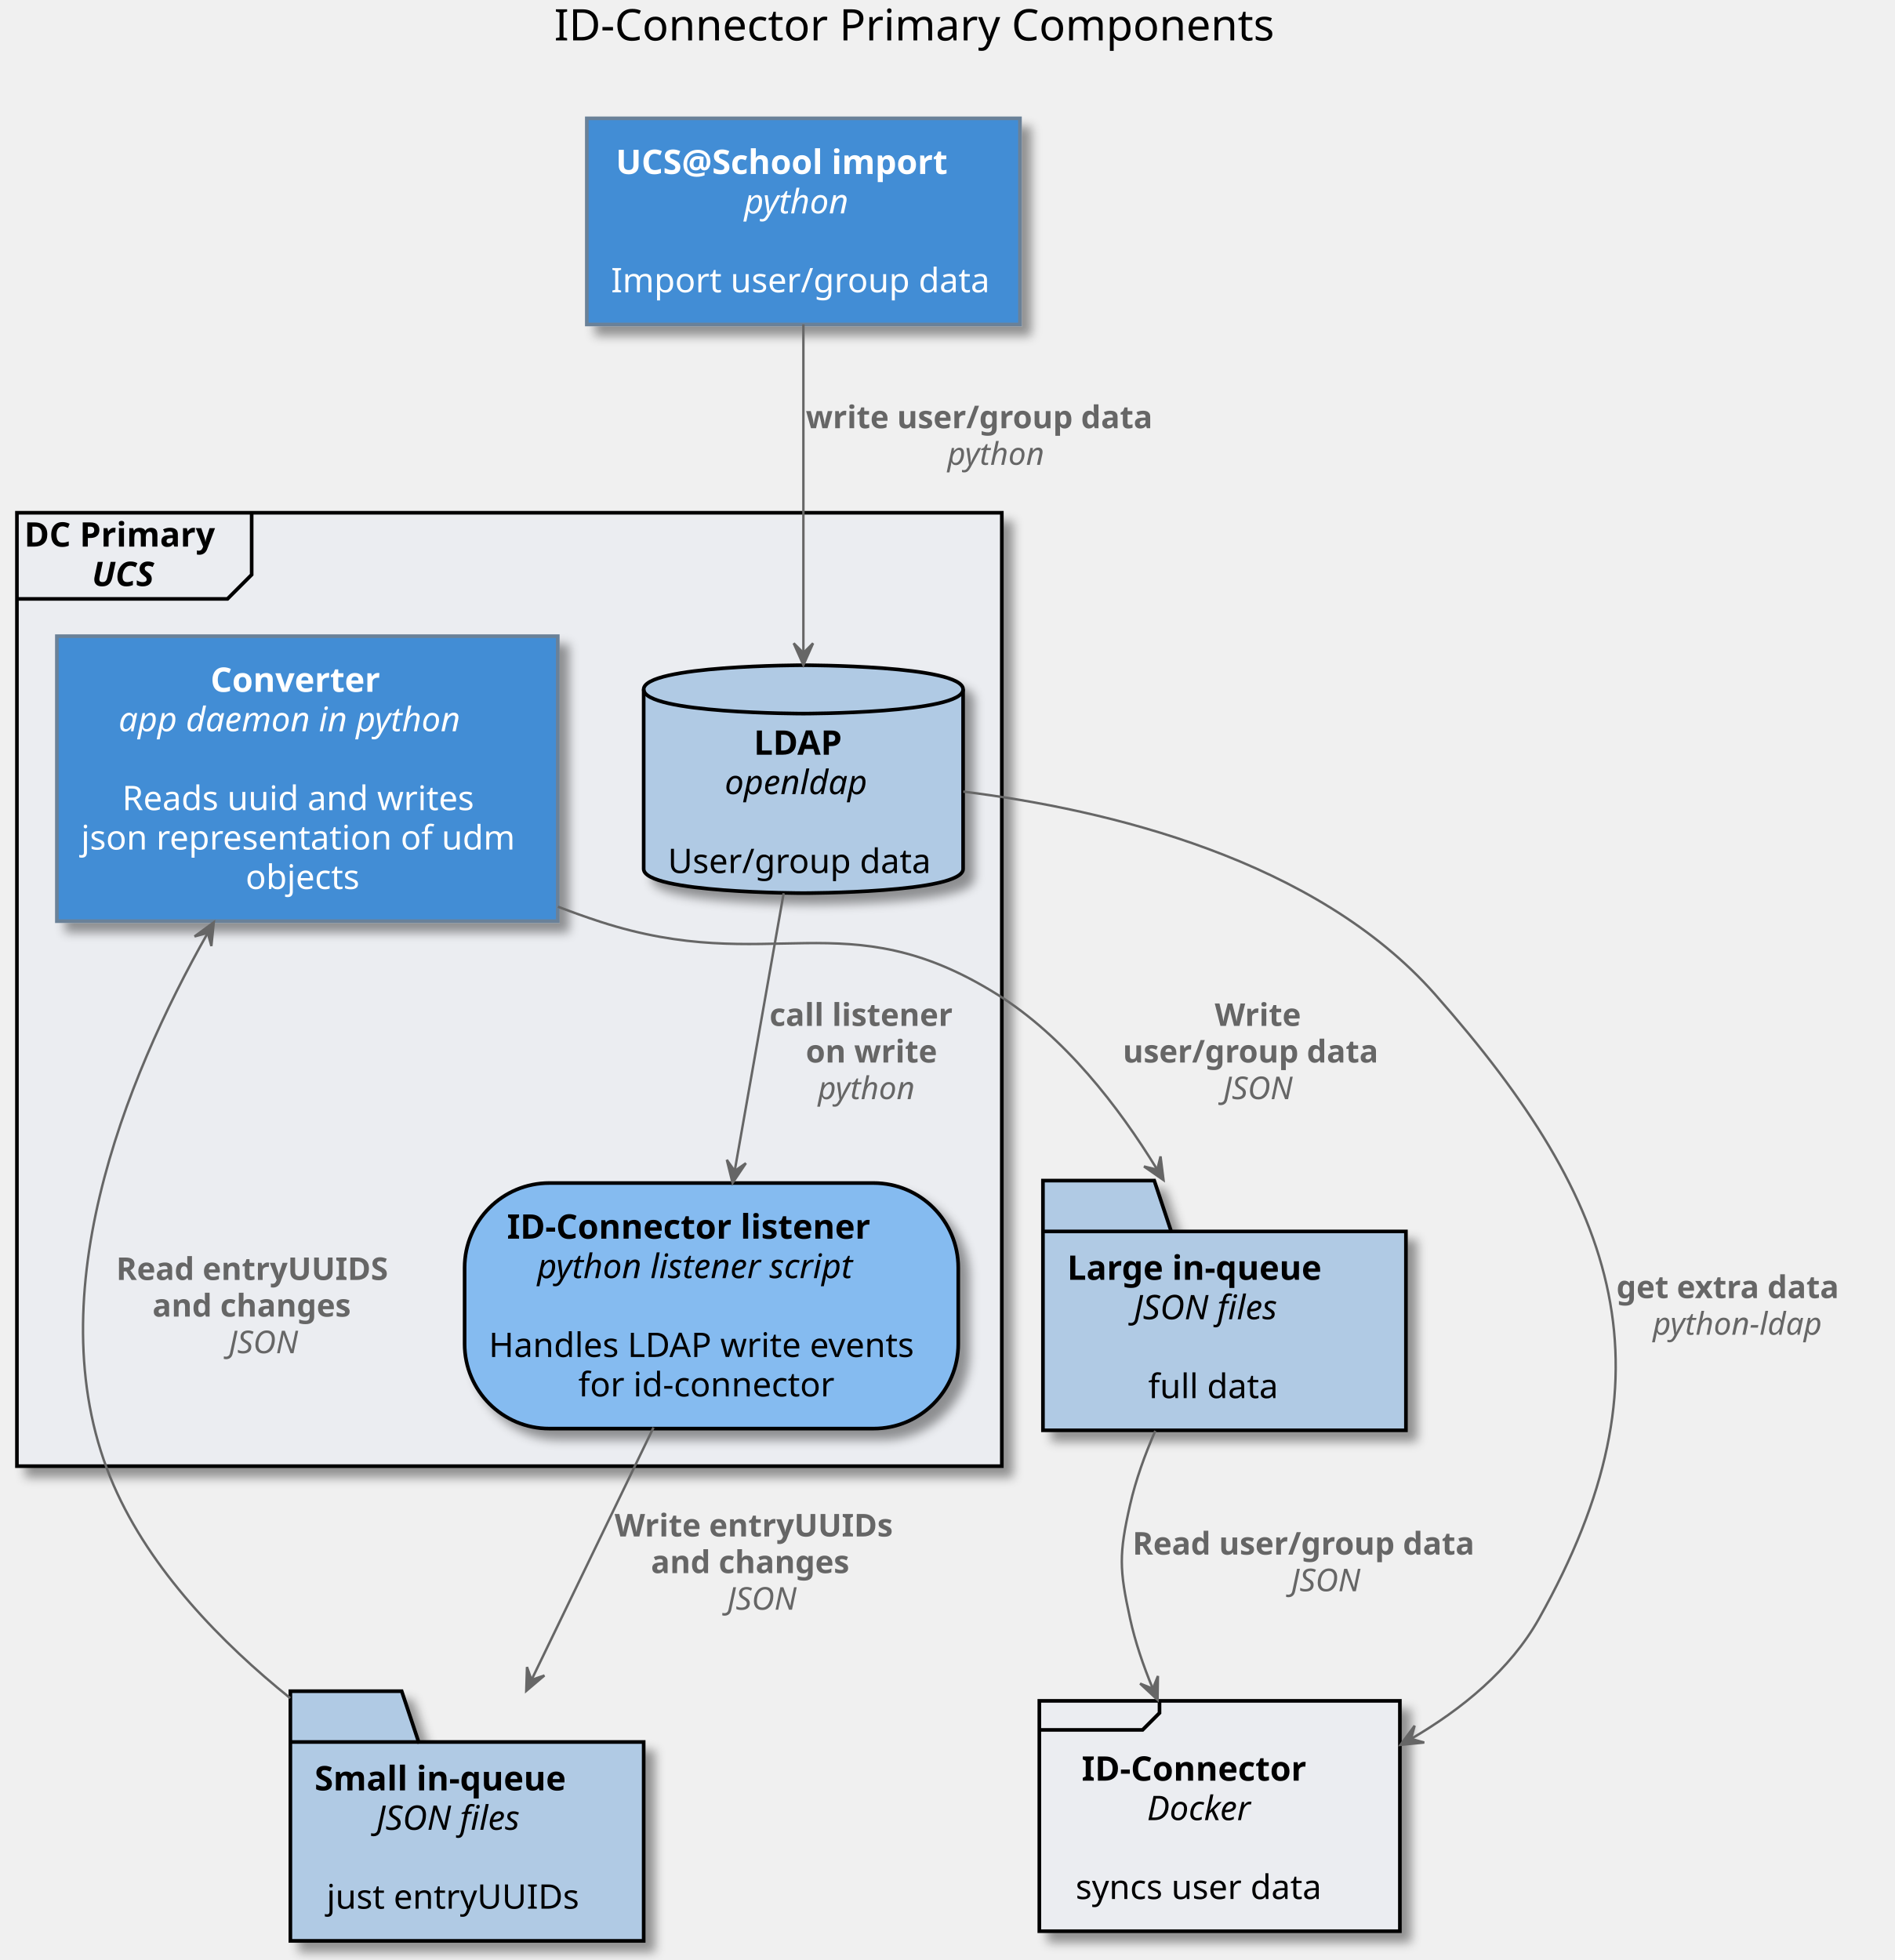
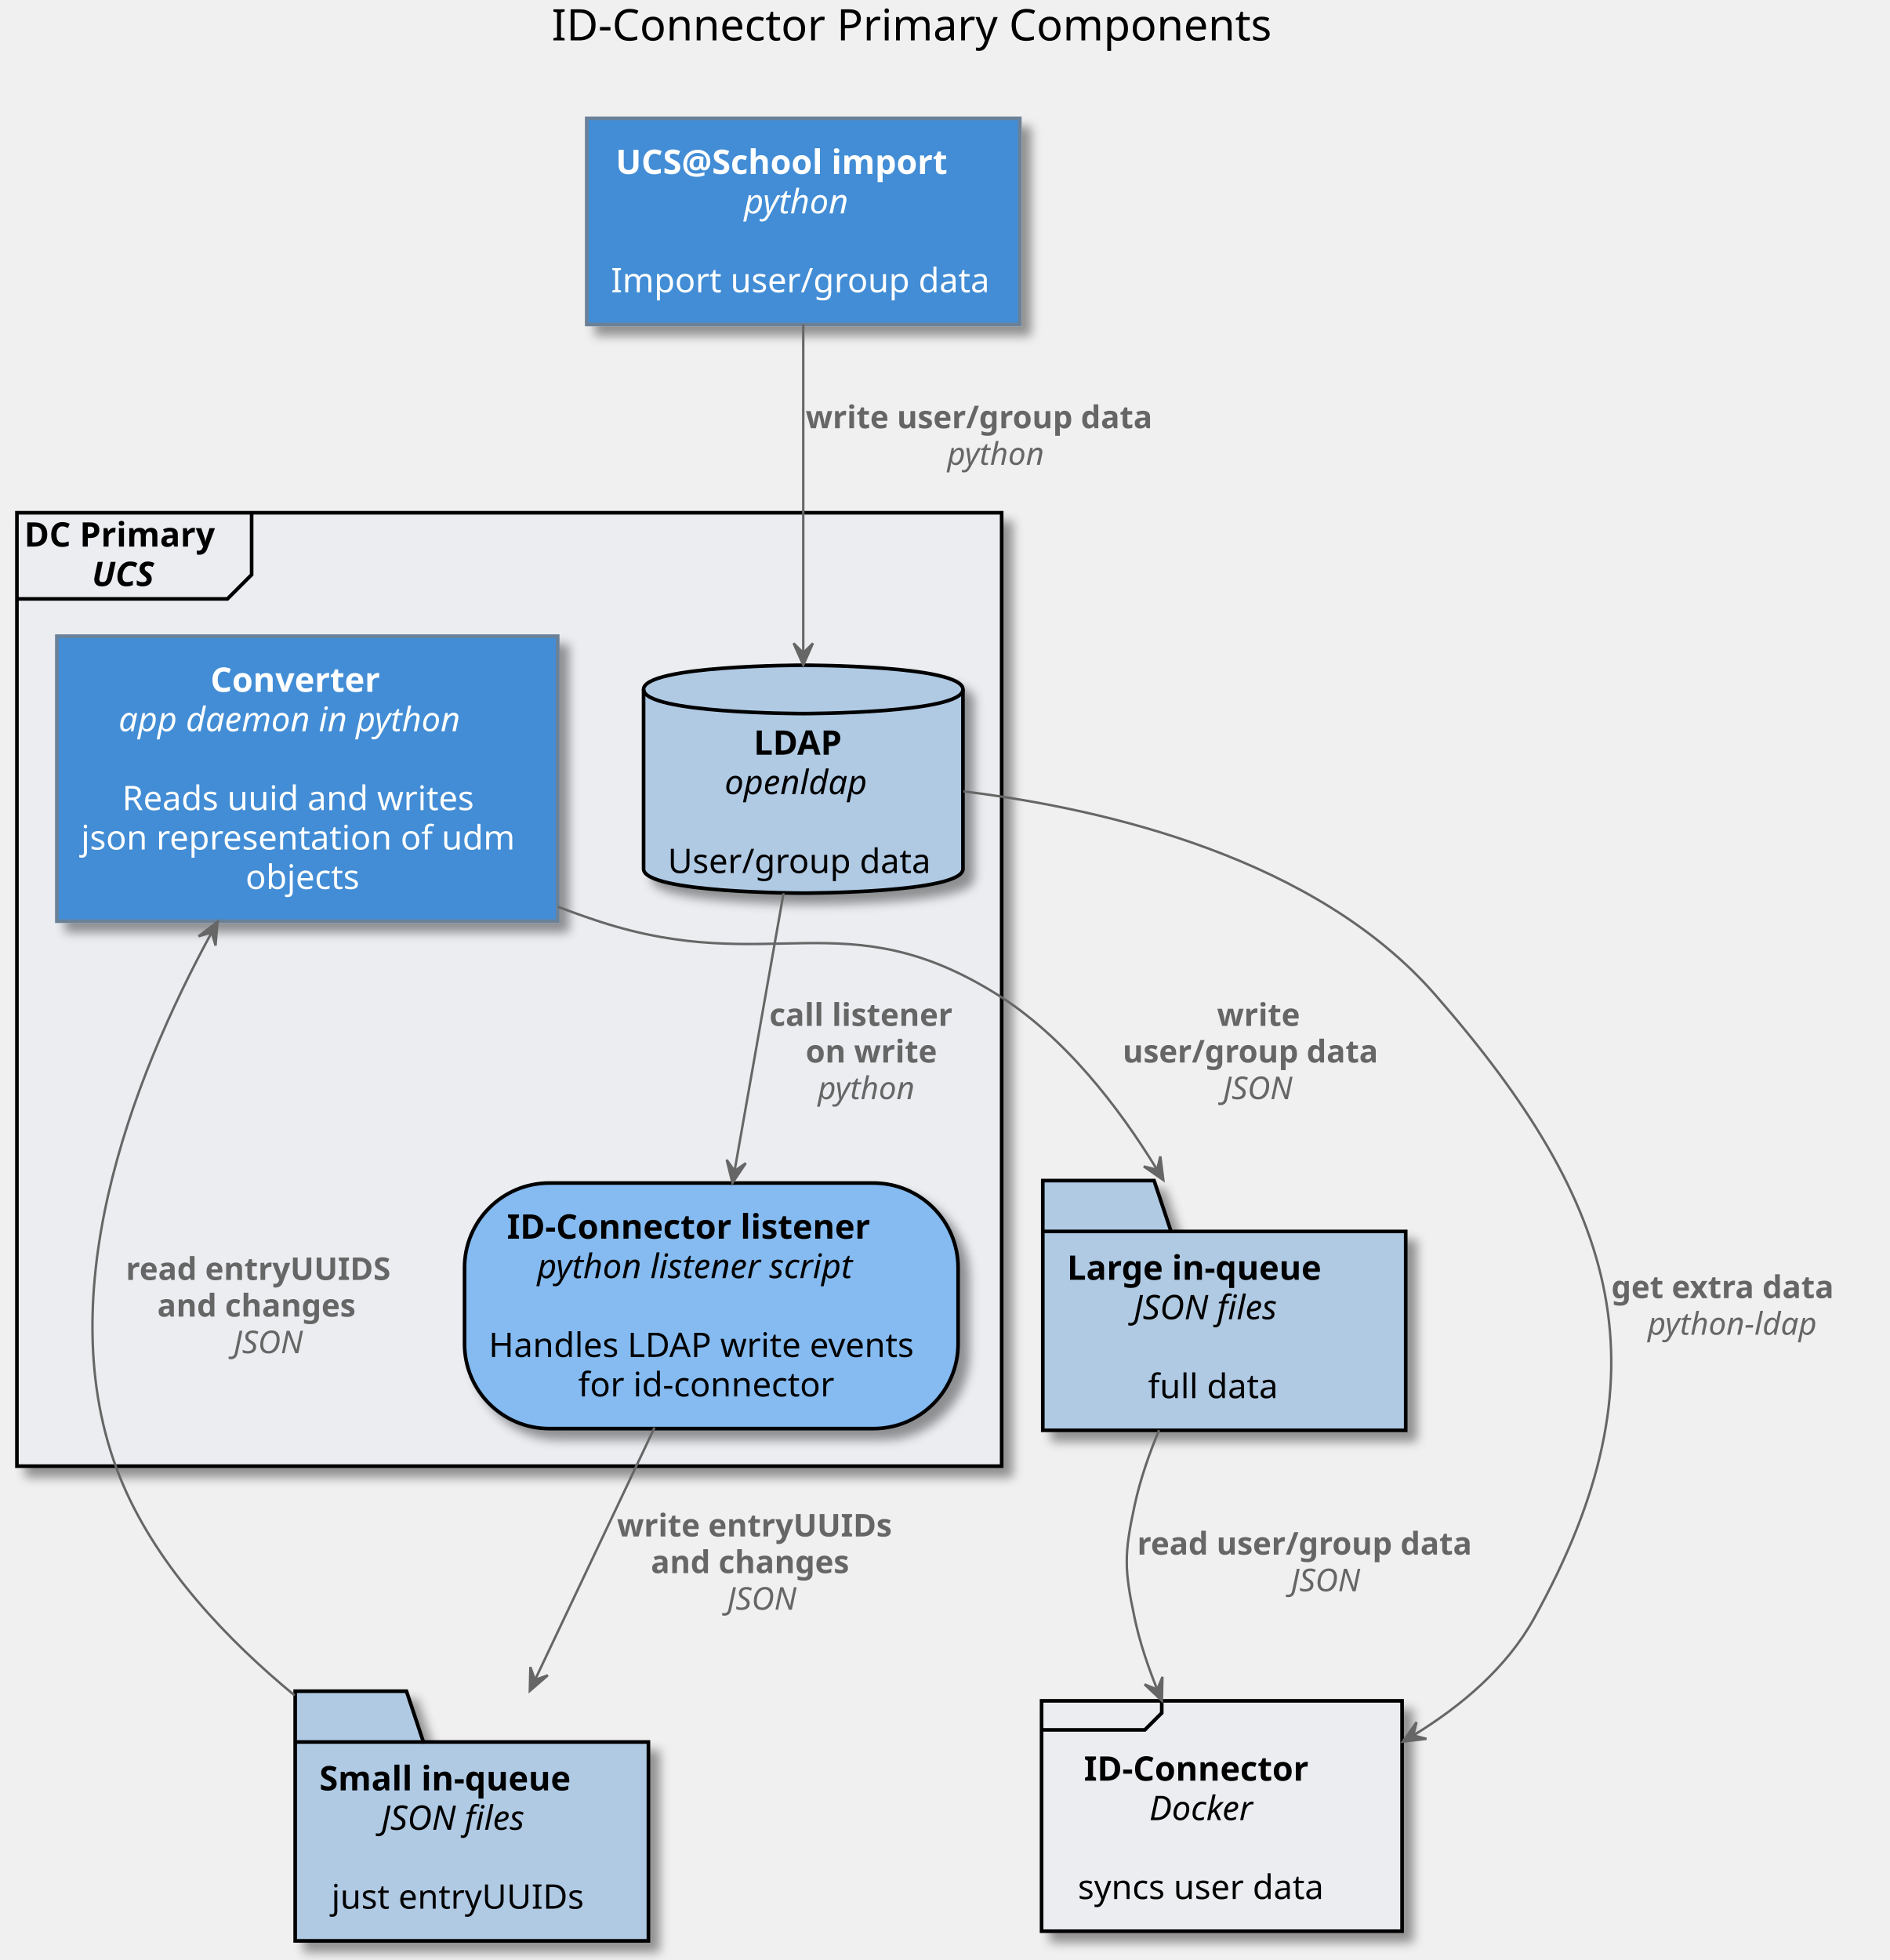
- <svg xmlns="http://www.w3.org/2000/svg" contentScriptType="application/ecmascript" contentStyleType="text/css" height="810px" preserveAspectRatio="none" style="width:783px;height:810px;background:#FFFFFF;" version="1.1" viewBox="0 0 783 810" width="783px" zoomAndPan="magnify">
+ <svg xmlns="http://www.w3.org/2000/svg" contentScriptType="application/ecmascript" contentStyleType="text/css" height="810px" preserveAspectRatio="none" style="width:781px;height:810px;background:#FFFFFF;" version="1.1" viewBox="0 0 781 810" width="781px" zoomAndPan="magnify">
  <defs>
-     <filter height="300%" id="fyj7gnsww34qh" width="300%" x="-1" y="-1">
+     <filter height="300%" id="fmfj6ym40zzd3" width="300%" x="-1" y="-1">
      <feGaussianBlur result="blurOut" stdDeviation="2.0" />
      <feColorMatrix in="blurOut" result="blurOut2" type="matrix" values="0 0 0 0 0 0 0 0 0 0 0 0 0 0 0 0 0 0 .4 0" />
      <feOffset dx="4.0" dy="4.0" in="blurOut2" result="blurOut3" />
      <feBlend in="SourceGraphic" in2="blurOut3" mode="normal" />
    </filter>
  </defs>
  <g>
-     <text fill="#000000" font-family="sans-serif" font-size="18" lengthAdjust="spacing" textLength="312" x="229" y="16.708">ID-Connector Primary Components</text>
-     <text fill="#000000" font-family="sans-serif" font-size="18" lengthAdjust="spacing" textLength="0" x="388" y="37.661" />
-     <rect fill="#EBEDF1" filter="url(#fyj7gnsww34qh)" height="394" style="stroke:#000000;stroke-width:1.5;" width="407" x="7" y="211.906" />
+     <text fill="#000000" font-family="sans-serif" font-size="18" lengthAdjust="spacing" textLength="312" x="228" y="16.708">ID-Connector Primary Components</text>
+     <text fill="#000000" font-family="sans-serif" font-size="18" lengthAdjust="spacing" textLength="0" x="387" y="37.661" />
+     <rect fill="#EBEDF1" filter="url(#fmfj6ym40zzd3)" height="394" style="stroke:#000000;stroke-width:1.5;" width="407" x="7" y="211.906" />
    <path d="M104,211.906 L104,237.5 L94,247.5 L7,247.5 " fill="none" style="stroke:#000000;stroke-width:1.5;" />
    <text fill="#000000" font-family="sans-serif" font-size="14" font-weight="bold" lengthAdjust="spacing" textLength="87" x="10" y="225.901">DC Primary</text>
    <text fill="#000000" font-family="sans-serif" font-size="14" font-style="italic" font-weight="bold" lengthAdjust="spacing" textLength="31" x="38" y="242.198">UCS</text>
-     <path d="M266,284.906 C266,274.906 332,274.906 332,274.906 C332,274.906 398,274.906 398,284.906 L398,359.094 C398,369.094 332,369.094 332,369.094 C332,369.094 266,369.094 266,359.094 L266,284.906 " fill="#B0CAE4" filter="url(#fyj7gnsww34qh)" style="stroke:#000000;stroke-width:1.5;" />
+     <path d="M266,284.906 C266,274.906 332,274.906 332,274.906 C332,274.906 398,274.906 398,284.906 L398,359.094 C398,369.094 332,369.094 332,369.094 C332,369.094 266,369.094 266,359.094 L266,284.906 " fill="#B0CAE4" filter="url(#fmfj6ym40zzd3)" style="stroke:#000000;stroke-width:1.5;" />
    <path d="M266,284.906 C266,294.906 332,294.906 332,294.906 C332,294.906 398,294.906 398,284.906 " fill="none" style="stroke:#000000;stroke-width:1.5;" />
    <text fill="#000000" font-family="sans-serif" font-size="14" font-weight="bold" lengthAdjust="spacing" textLength="41" x="311.5" y="311.901">LDAP</text>
    <text fill="#000000" font-family="sans-serif" font-size="14" font-style="italic" lengthAdjust="spacing" textLength="65" x="299.5" y="328.198">openldap</text>
    <text fill="#000000" font-family="sans-serif" font-size="14" lengthAdjust="spacing" textLength="0" x="334" y="344.495" />
    <text fill="#000000" font-family="sans-serif" font-size="14" lengthAdjust="spacing" textLength="112" x="276" y="360.792">User/group data</text>
-     <rect fill="#85BBF0" filter="url(#fyj7gnsww34qh)" height="101.484" rx="35" ry="35" style="stroke:#000000;stroke-width:1.5;" width="204" x="192" y="488.906" />
+     <rect fill="#85BBF0" filter="url(#fmfj6ym40zzd3)" height="101.484" rx="35" ry="35" style="stroke:#000000;stroke-width:1.5;" width="204" x="192" y="488.906" />
    <text fill="#000000" font-family="sans-serif" font-size="14" font-weight="bold" lengthAdjust="spacing" textLength="169" x="209.5" y="511.901">ID-Connector listener</text>
    <text fill="#000000" font-family="sans-serif" font-size="14" font-style="italic" lengthAdjust="spacing" textLength="144" x="222" y="528.198">python listener script</text>
    <text fill="#000000" font-family="sans-serif" font-size="14" lengthAdjust="spacing" textLength="0" x="296" y="544.495" />
    <text fill="#000000" font-family="sans-serif" font-size="14" lengthAdjust="spacing" textLength="184" x="202" y="560.792">Handles LDAP write events</text>
    <text fill="#000000" font-family="sans-serif" font-size="14" lengthAdjust="spacing" textLength="110" x="239" y="577.089">for id-connector</text>
-     <rect fill="#438DD5" filter="url(#fyj7gnsww34qh)" height="117.781" style="stroke:#6A8198;stroke-width:1.5;" width="207" x="23.5" y="262.906" />
+     <rect fill="#438DD5" filter="url(#fmfj6ym40zzd3)" height="117.781" style="stroke:#6A8198;stroke-width:1.5;" width="207" x="23.5" y="262.906" />
    <text fill="#FFFFFF" font-family="sans-serif" font-size="14" font-weight="bold" lengthAdjust="spacing" textLength="80" x="87" y="285.901">Converter</text>
    <text fill="#FFFFFF" font-family="sans-serif" font-size="14" font-style="italic" lengthAdjust="spacing" textLength="156" x="49" y="302.198">app daemon in python</text>
    <text fill="#FFFFFF" font-family="sans-serif" font-size="14" lengthAdjust="spacing" textLength="0" x="129" y="318.495" />
    <text fill="#FFFFFF" font-family="sans-serif" font-size="14" lengthAdjust="spacing" textLength="153" x="50.5" y="334.792">Reads uuid and writes</text>
    <text fill="#FFFFFF" font-family="sans-serif" font-size="14" lengthAdjust="spacing" textLength="187" x="33.5" y="351.089">json representation of udm</text>
    <text fill="#FFFFFF" font-family="sans-serif" font-size="14" lengthAdjust="spacing" textLength="51" x="101.5" y="367.386">objects</text>
-     <rect fill="#438DD5" filter="url(#fyj7gnsww34qh)" height="85.188" style="stroke:#6A8198;stroke-width:1.5;" width="179" x="242.5" y="48.906" />
+     <rect fill="#438DD5" filter="url(#fmfj6ym40zzd3)" height="85.188" style="stroke:#6A8198;stroke-width:1.5;" width="179" x="242.5" y="48.906" />
    <text fill="#FFFFFF" font-family="sans-serif" font-size="14" font-weight="bold" lengthAdjust="spacing" textLength="155" x="254.5" y="71.901">UCS@School import</text>
    <text fill="#FFFFFF" font-family="sans-serif" font-size="14" font-style="italic" lengthAdjust="spacing" textLength="49" x="307.5" y="88.198">python</text>
    <text fill="#FFFFFF" font-family="sans-serif" font-size="14" lengthAdjust="spacing" textLength="0" x="334" y="104.495" />
    <text fill="#FFFFFF" font-family="sans-serif" font-size="14" lengthAdjust="spacing" textLength="159" x="252.5" y="120.792">Import user/group data</text>
-     <polygon fill="#B0CAE4" filter="url(#fyj7gnsww34qh)" points="120,698.906,166,698.906,173,719.906,266,719.906,266,802.094,120,802.094,120,698.906" style="stroke:#000000;stroke-width:1.5;" />
-     <line style="stroke:#000000;stroke-width:1.5;" x1="120" x2="173" y1="719.906" y2="719.906" />
-     <text fill="#000000" font-family="sans-serif" font-size="14" font-weight="bold" lengthAdjust="spacing" textLength="116" x="130" y="739.901">Small in-queue</text>
-     <text fill="#000000" font-family="sans-serif" font-size="14" font-style="italic" lengthAdjust="spacing" textLength="65" x="155.5" y="756.198">JSON files</text>
-     <text fill="#000000" font-family="sans-serif" font-size="14" lengthAdjust="spacing" textLength="0" x="190" y="772.495" />
-     <text fill="#000000" font-family="sans-serif" font-size="14" lengthAdjust="spacing" textLength="106" x="135" y="788.792">just entryUUIDs</text>
-     <polygon fill="#B0CAE4" filter="url(#fyj7gnsww34qh)" points="431,487.906,477,487.906,484,508.906,581,508.906,581,591.094,431,591.094,431,487.906" style="stroke:#000000;stroke-width:1.5;" />
+     <polygon fill="#B0CAE4" filter="url(#fmfj6ym40zzd3)" points="122,698.906,168,698.906,175,719.906,268,719.906,268,802.094,122,802.094,122,698.906" style="stroke:#000000;stroke-width:1.5;" />
+     <line style="stroke:#000000;stroke-width:1.5;" x1="122" x2="175" y1="719.906" y2="719.906" />
+     <text fill="#000000" font-family="sans-serif" font-size="14" font-weight="bold" lengthAdjust="spacing" textLength="116" x="132" y="739.901">Small in-queue</text>
+     <text fill="#000000" font-family="sans-serif" font-size="14" font-style="italic" lengthAdjust="spacing" textLength="65" x="157.5" y="756.198">JSON files</text>
+     <text fill="#000000" font-family="sans-serif" font-size="14" lengthAdjust="spacing" textLength="0" x="192" y="772.495" />
+     <text fill="#000000" font-family="sans-serif" font-size="14" lengthAdjust="spacing" textLength="106" x="137" y="788.792">just entryUUIDs</text>
+     <polygon fill="#B0CAE4" filter="url(#fmfj6ym40zzd3)" points="431,487.906,477,487.906,484,508.906,581,508.906,581,591.094,431,591.094,431,487.906" style="stroke:#000000;stroke-width:1.5;" />
    <line style="stroke:#000000;stroke-width:1.5;" x1="431" x2="484" y1="508.906" y2="508.906" />
    <text fill="#000000" font-family="sans-serif" font-size="14" font-weight="bold" lengthAdjust="spacing" textLength="120" x="441" y="528.901">Large in-queue</text>
    <text fill="#000000" font-family="sans-serif" font-size="14" font-style="italic" lengthAdjust="spacing" textLength="65" x="468.5" y="545.198">JSON files</text>
    <text fill="#000000" font-family="sans-serif" font-size="14" lengthAdjust="spacing" textLength="0" x="503" y="561.495" />
    <text fill="#000000" font-family="sans-serif" font-size="14" lengthAdjust="spacing" textLength="53" x="474.5" y="577.792">full data</text>
-     <rect fill="#EBEDF1" filter="url(#fyj7gnsww34qh)" height="95.188" style="stroke:#000000;stroke-width:1.5;" width="149" x="429.5" y="702.906" />
-     <path d="M479.167,702.906 L479.167,707.906 L472.167,714.906 L429.5,714.906 " fill="none" style="stroke:#000000;stroke-width:1.5;" />
-     <text fill="#000000" font-family="sans-serif" font-size="14" font-weight="bold" lengthAdjust="spacing" textLength="104" x="447" y="735.901">ID-Connector</text>
-     <text fill="#000000" font-family="sans-serif" font-size="14" font-style="italic" lengthAdjust="spacing" textLength="50" x="474" y="752.198">Docker</text>
-     <text fill="#000000" font-family="sans-serif" font-size="14" lengthAdjust="spacing" textLength="0" x="501" y="768.495" />
-     <text fill="#000000" font-family="sans-serif" font-size="14" lengthAdjust="spacing" textLength="109" x="444.5" y="784.792">syncs user data</text>
+     <rect fill="#EBEDF1" filter="url(#fmfj6ym40zzd3)" height="95.188" style="stroke:#000000;stroke-width:1.5;" width="149" x="430.5" y="702.906" />
+     <path d="M480.167,702.906 L480.167,707.906 L473.167,714.906 L430.5,714.906 " fill="none" style="stroke:#000000;stroke-width:1.5;" />
+     <text fill="#000000" font-family="sans-serif" font-size="14" font-weight="bold" lengthAdjust="spacing" textLength="104" x="448" y="735.901">ID-Connector</text>
+     <text fill="#000000" font-family="sans-serif" font-size="14" font-style="italic" lengthAdjust="spacing" textLength="50" x="475" y="752.198">Docker</text>
+     <text fill="#000000" font-family="sans-serif" font-size="14" lengthAdjust="spacing" textLength="0" x="502" y="768.495" />
+     <text fill="#000000" font-family="sans-serif" font-size="14" lengthAdjust="spacing" textLength="109" x="445.5" y="784.792">syncs user data</text>
    <path d="M332,134.046 C332,172.116 332,228.546 332,269.426 " fill="none" id="importer-to-ldap" style="stroke:#666666;stroke-width:1.0;" />
    <polygon fill="#666666" points="332,274.836,336,265.836,332,269.836,328,265.836,332,274.836" style="stroke:#666666;stroke-width:1.0;" />
    <text fill="#666666" font-family="sans-serif" font-size="13" font-weight="bold" lengthAdjust="spacing" textLength="162" x="333" y="176.973">write user/group data</text>
    <text fill="#666666" font-family="sans-serif" font-size="13" font-style="italic" lengthAdjust="spacing" textLength="45" x="391.5" y="192.106">python</text>
    <path d="M323.85,369.136 C317.92,402.726 309.88,448.326 303.64,483.726 " fill="none" id="ldap-to-listener" style="stroke:#666666;stroke-width:1.0;" />
    <polygon fill="#666666" points="302.73,488.876,308.236,480.71,303.601,483.953,300.358,479.317,302.73,488.876" style="stroke:#666666;stroke-width:1.0;" />
    <text fill="#666666" font-family="sans-serif" font-size="13" font-weight="bold" lengthAdjust="spacing" textLength="85" x="318" y="423.973">call listener</text>
    <text fill="#666666" font-family="sans-serif" font-size="13" font-weight="bold" lengthAdjust="spacing" textLength="60" x="333" y="439.106">on write</text>
    <text fill="#666666" font-family="sans-serif" font-size="13" font-style="italic" lengthAdjust="spacing" textLength="45" x="338" y="454.239">python</text>
-     <path d="M270.06,589.936 C254.94,621.226 235.37,661.716 219.74,694.066 " fill="none" id="listener-to-small_queue" style="stroke:#666666;stroke-width:1.0;" />
-     <polygon fill="#666666" points="217.47,698.776,224.984,692.409,219.643,694.273,217.779,688.932,217.47,698.776" style="stroke:#666666;stroke-width:1.0;" />
-     <text fill="#666666" font-family="sans-serif" font-size="13" font-weight="bold" lengthAdjust="spacing" textLength="125" x="254" y="634.973">Write entryUUIDs</text>
+     <path d="M270.54,589.936 C255.71,621.226 236.54,661.716 221.21,694.066 " fill="none" id="listener-to-small_queue" style="stroke:#666666;stroke-width:1.0;" />
+     <polygon fill="#666666" points="218.98,698.776,226.436,692.342,221.112,694.254,219.2,688.93,218.98,698.776" style="stroke:#666666;stroke-width:1.0;" />
+     <text fill="#666666" font-family="sans-serif" font-size="13" font-weight="bold" lengthAdjust="spacing" textLength="123" x="255" y="634.973">write entryUUIDs</text>
    <text fill="#666666" font-family="sans-serif" font-size="13" font-weight="bold" lengthAdjust="spacing" textLength="95" x="269" y="650.106">and changes</text>
    <text fill="#666666" font-family="sans-serif" font-size="13" font-style="italic" lengthAdjust="spacing" textLength="32" x="300.5" y="665.239">JSON</text>
-     <path d="M119.93,701.796 C91.57,678.966 62.28,648.936 47,613.906 C14.08,538.436 51.72,445.956 85.71,385.796 " fill="none" id="small_queue-to-converter" style="stroke:#666666;stroke-width:1.0;" />
-     <polygon fill="#666666" points="88.35,381.166,80.408,386.99,85.866,385.506,87.351,390.964,88.35,381.166" style="stroke:#666666;stroke-width:1.0;" />
-     <text fill="#666666" font-family="sans-serif" font-size="13" font-weight="bold" lengthAdjust="spacing" textLength="125" x="48" y="528.973">Read entryUUIDS</text>
-     <text fill="#666666" font-family="sans-serif" font-size="13" font-weight="bold" lengthAdjust="spacing" textLength="95" x="63" y="544.106">and changes</text>
-     <text fill="#666666" font-family="sans-serif" font-size="13" font-style="italic" lengthAdjust="spacing" textLength="32" x="94.5" y="559.239">JSON</text>
+     <path d="M121.77,700.656 C94.15,677.916 65.84,648.256 51,613.906 C18.4,538.466 54.62,445.786 87.35,385.586 " fill="none" id="small_queue-to-converter" style="stroke:#666666;stroke-width:1.0;" />
+     <polygon fill="#666666" points="89.9,380.946,82.071,386.921,87.5,385.332,89.088,390.762,89.9,380.946" style="stroke:#666666;stroke-width:1.0;" />
+     <text fill="#666666" font-family="sans-serif" font-size="13" font-weight="bold" lengthAdjust="spacing" textLength="121" x="52" y="528.973">read entryUUIDS</text>
+     <text fill="#666666" font-family="sans-serif" font-size="13" font-weight="bold" lengthAdjust="spacing" textLength="95" x="65" y="544.106">and changes</text>
+     <text fill="#666666" font-family="sans-serif" font-size="13" font-style="italic" lengthAdjust="spacing" textLength="32" x="96.5" y="559.239">JSON</text>
    <path d="M230.56,374.706 C236.4,376.946 242.24,379.036 248,380.906 C318.48,403.786 349.15,371.656 412,410.906 C439.89,428.326 462.24,457.286 478.13,483.216 " fill="none" id="converter-to-large_queue" style="stroke:#666666;stroke-width:1.0;" />
    <polygon fill="#666666" points="480.83,487.686,479.591,477.916,478.241,483.409,472.747,482.058,480.83,487.686" style="stroke:#666666;stroke-width:1.0;" />
-     <text fill="#666666" font-family="sans-serif" font-size="13" font-weight="bold" lengthAdjust="spacing" textLength="39" x="502" y="423.973">Write</text>
+     <text fill="#666666" font-family="sans-serif" font-size="13" font-weight="bold" lengthAdjust="spacing" textLength="37" x="503" y="423.973">write</text>
    <text fill="#666666" font-family="sans-serif" font-size="13" font-weight="bold" lengthAdjust="spacing" textLength="120" x="464" y="439.106">user/group data</text>
    <text fill="#666666" font-family="sans-serif" font-size="13" font-style="italic" lengthAdjust="spacing" textLength="32" x="505.5" y="454.239">JSON</text>
-     <path d="M477.42,591.326 C473.11,601.186 469.33,611.656 467,621.906 C462.38,642.276 462.53,648.496 467,668.906 C469.1,678.506 472.45,688.326 476.31,697.656 " fill="none" id="large_queue-to-id_connector" style="stroke:#666666;stroke-width:1.0;" />
-     <polygon fill="#666666" points="478.36,702.486,478.517,692.639,476.402,697.885,471.156,695.771,478.36,702.486" style="stroke:#666666;stroke-width:1.0;" />
-     <text fill="#666666" font-family="sans-serif" font-size="13" font-weight="bold" lengthAdjust="spacing" textLength="163" x="468" y="642.473">Read user/group data</text>
+     <path d="M479.06,590.996 C474.89,600.986 471.23,611.576 469,621.906 C464.58,642.326 464.64,648.476 469,668.906 C471.09,678.686 474.45,688.716 478.31,698.226 " fill="none" id="large_queue-to-id_connector" style="stroke:#666666;stroke-width:1.0;" />
+     <polygon fill="#666666" points="480.24,702.856,480.46,693.01,478.312,698.243,473.079,696.095,480.24,702.856" style="stroke:#666666;stroke-width:1.0;" />
+     <text fill="#666666" font-family="sans-serif" font-size="13" font-weight="bold" lengthAdjust="spacing" textLength="159" x="470" y="642.473">read user/group data</text>
    <text fill="#666666" font-family="sans-serif" font-size="13" font-style="italic" lengthAdjust="spacing" textLength="32" x="533.5" y="657.606">JSON</text>
-     <path d="M583.22,718.556 C604.1,706.376 624.1,690.106 636,668.906 C692.91,567.536 669.94,498.046 593,410.906 C543.7,355.076 457.78,334.606 398.05,327.136 " fill="none" id="id_connector-backto-ldap" style="stroke:#666666;stroke-width:1.0;" />
-     <polygon fill="#666666" points="578.76,721.096,588.561,720.121,583.106,718.623,584.604,713.168,578.76,721.096" style="stroke:#666666;stroke-width:1.0;" />
-     <text fill="#666666" font-family="sans-serif" font-size="13" font-weight="bold" lengthAdjust="spacing" textLength="107" x="668" y="536.473">get extra data</text>
-     <text fill="#666666" font-family="sans-serif" font-size="13" font-style="italic" lengthAdjust="spacing" textLength="77" x="683" y="551.606">python-ldap</text>
+     <path d="M584.29,717.086 C604.03,705.026 622.75,689.186 634,668.906 C690.32,567.376 669.45,498.286 593,410.906 C543.96,354.856 457.98,334.436 398.17,327.036 " fill="none" id="id_connector-backto-ldap" style="stroke:#666666;stroke-width:1.0;" />
+     <polygon fill="#666666" points="579.8,719.766,589.578,718.59,584.094,717.204,585.479,711.72,579.8,719.766" style="stroke:#666666;stroke-width:1.0;" />
+     <text fill="#666666" font-family="sans-serif" font-size="13" font-weight="bold" lengthAdjust="spacing" textLength="107" x="666" y="536.473">get extra data</text>
+     <text fill="#666666" font-family="sans-serif" font-size="13" font-style="italic" lengthAdjust="spacing" textLength="77" x="681" y="551.606">python-ldap</text>
  </g>
</svg>
